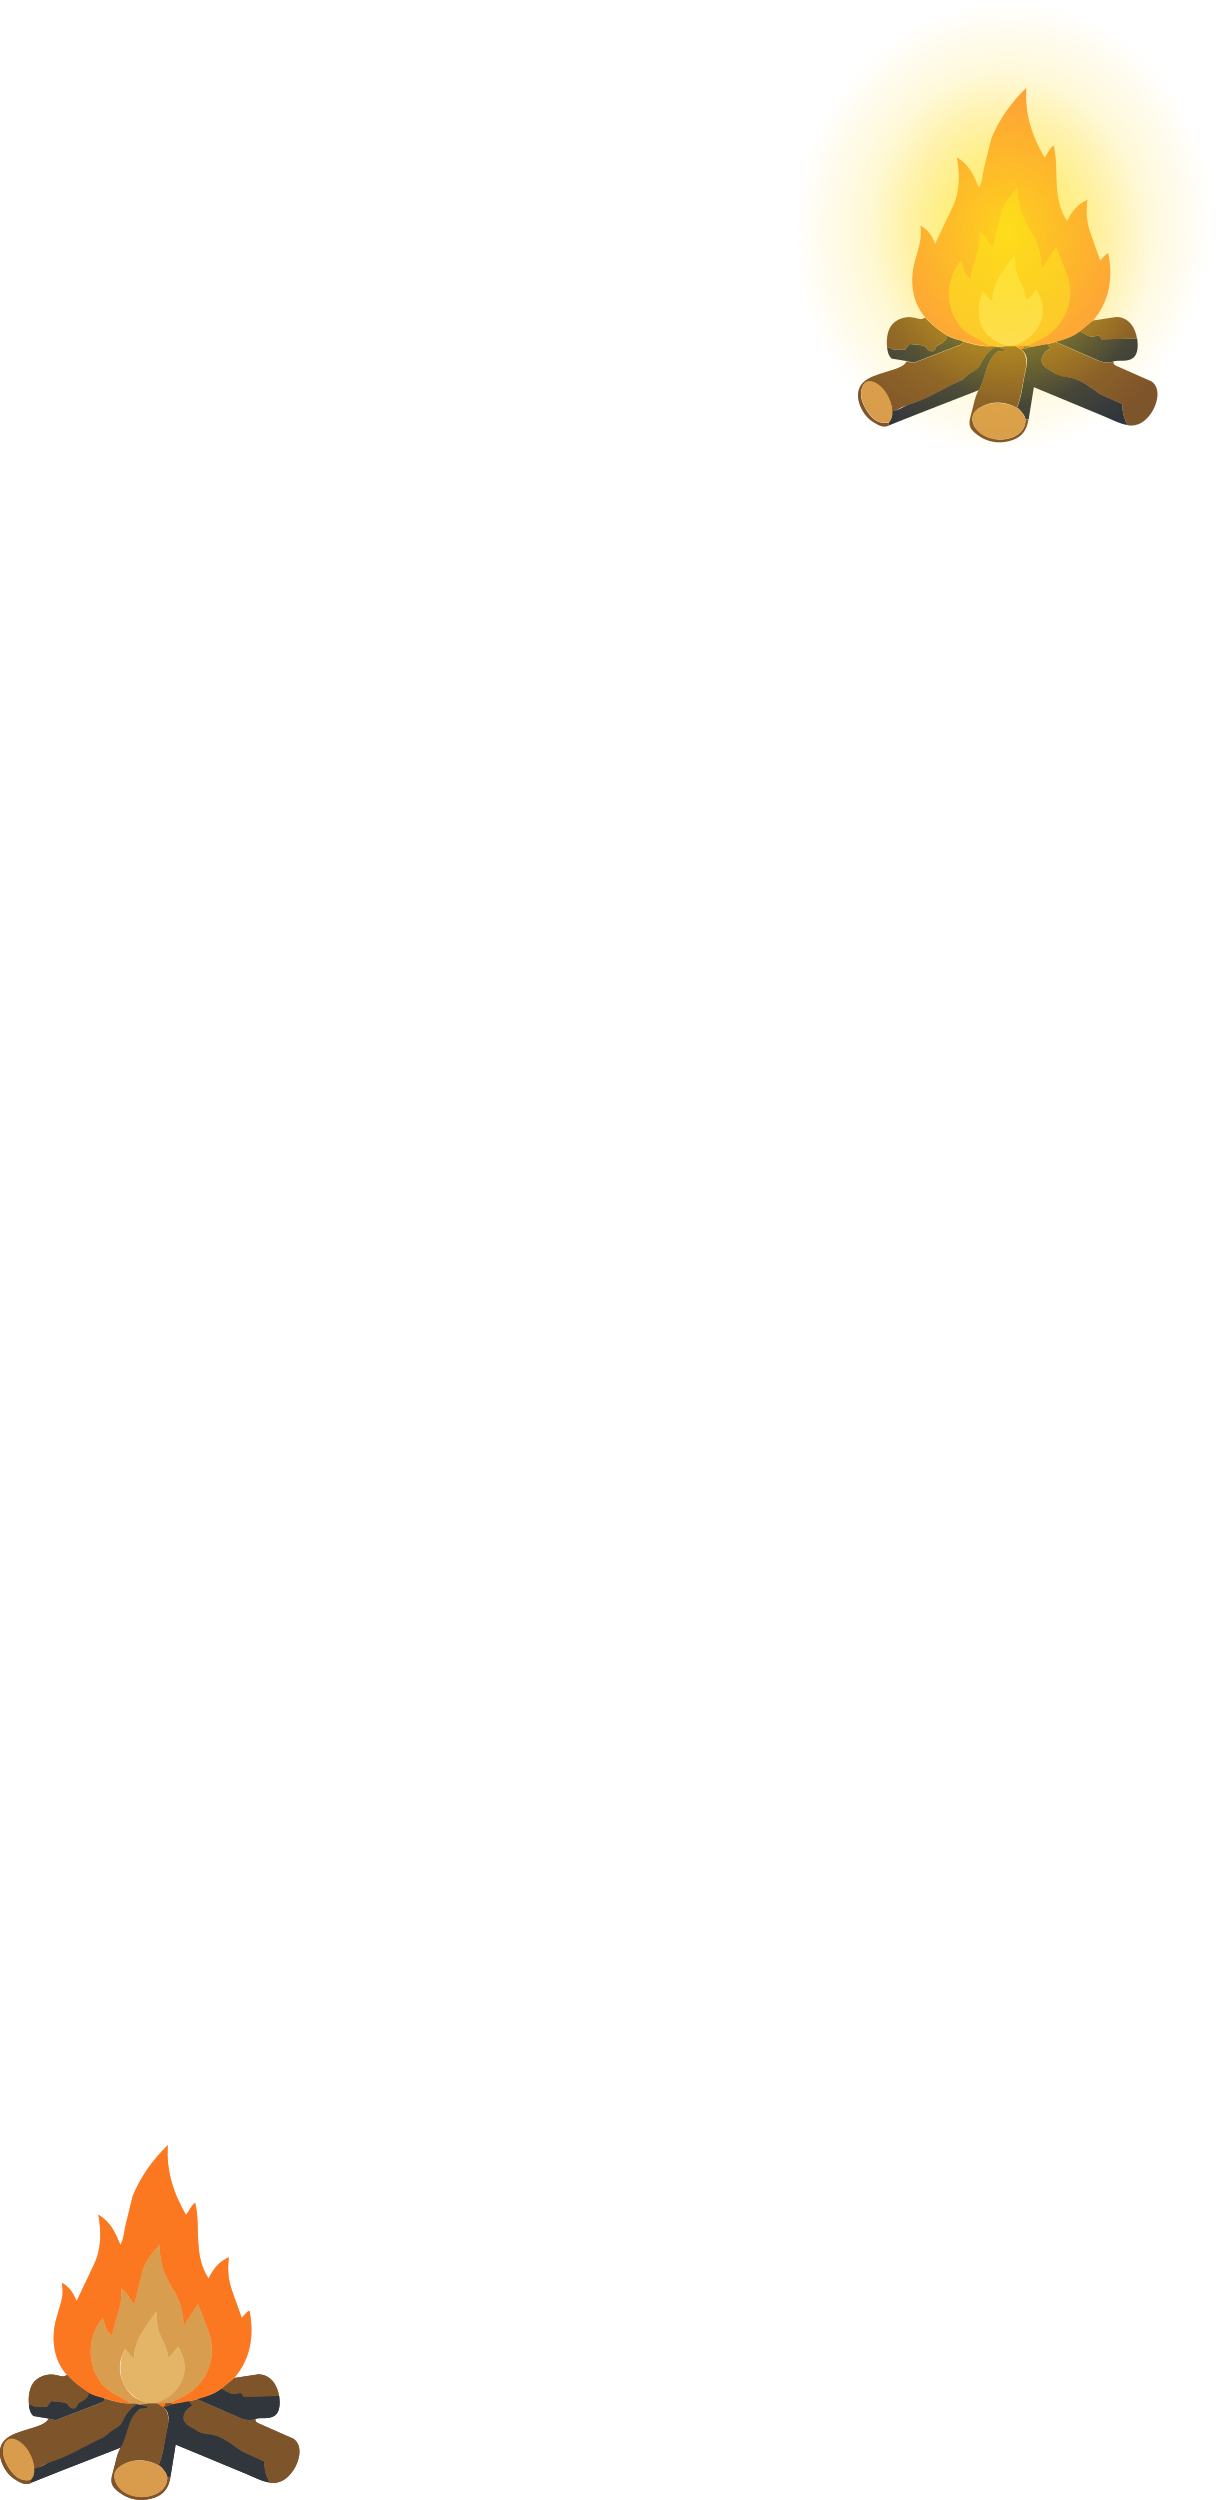
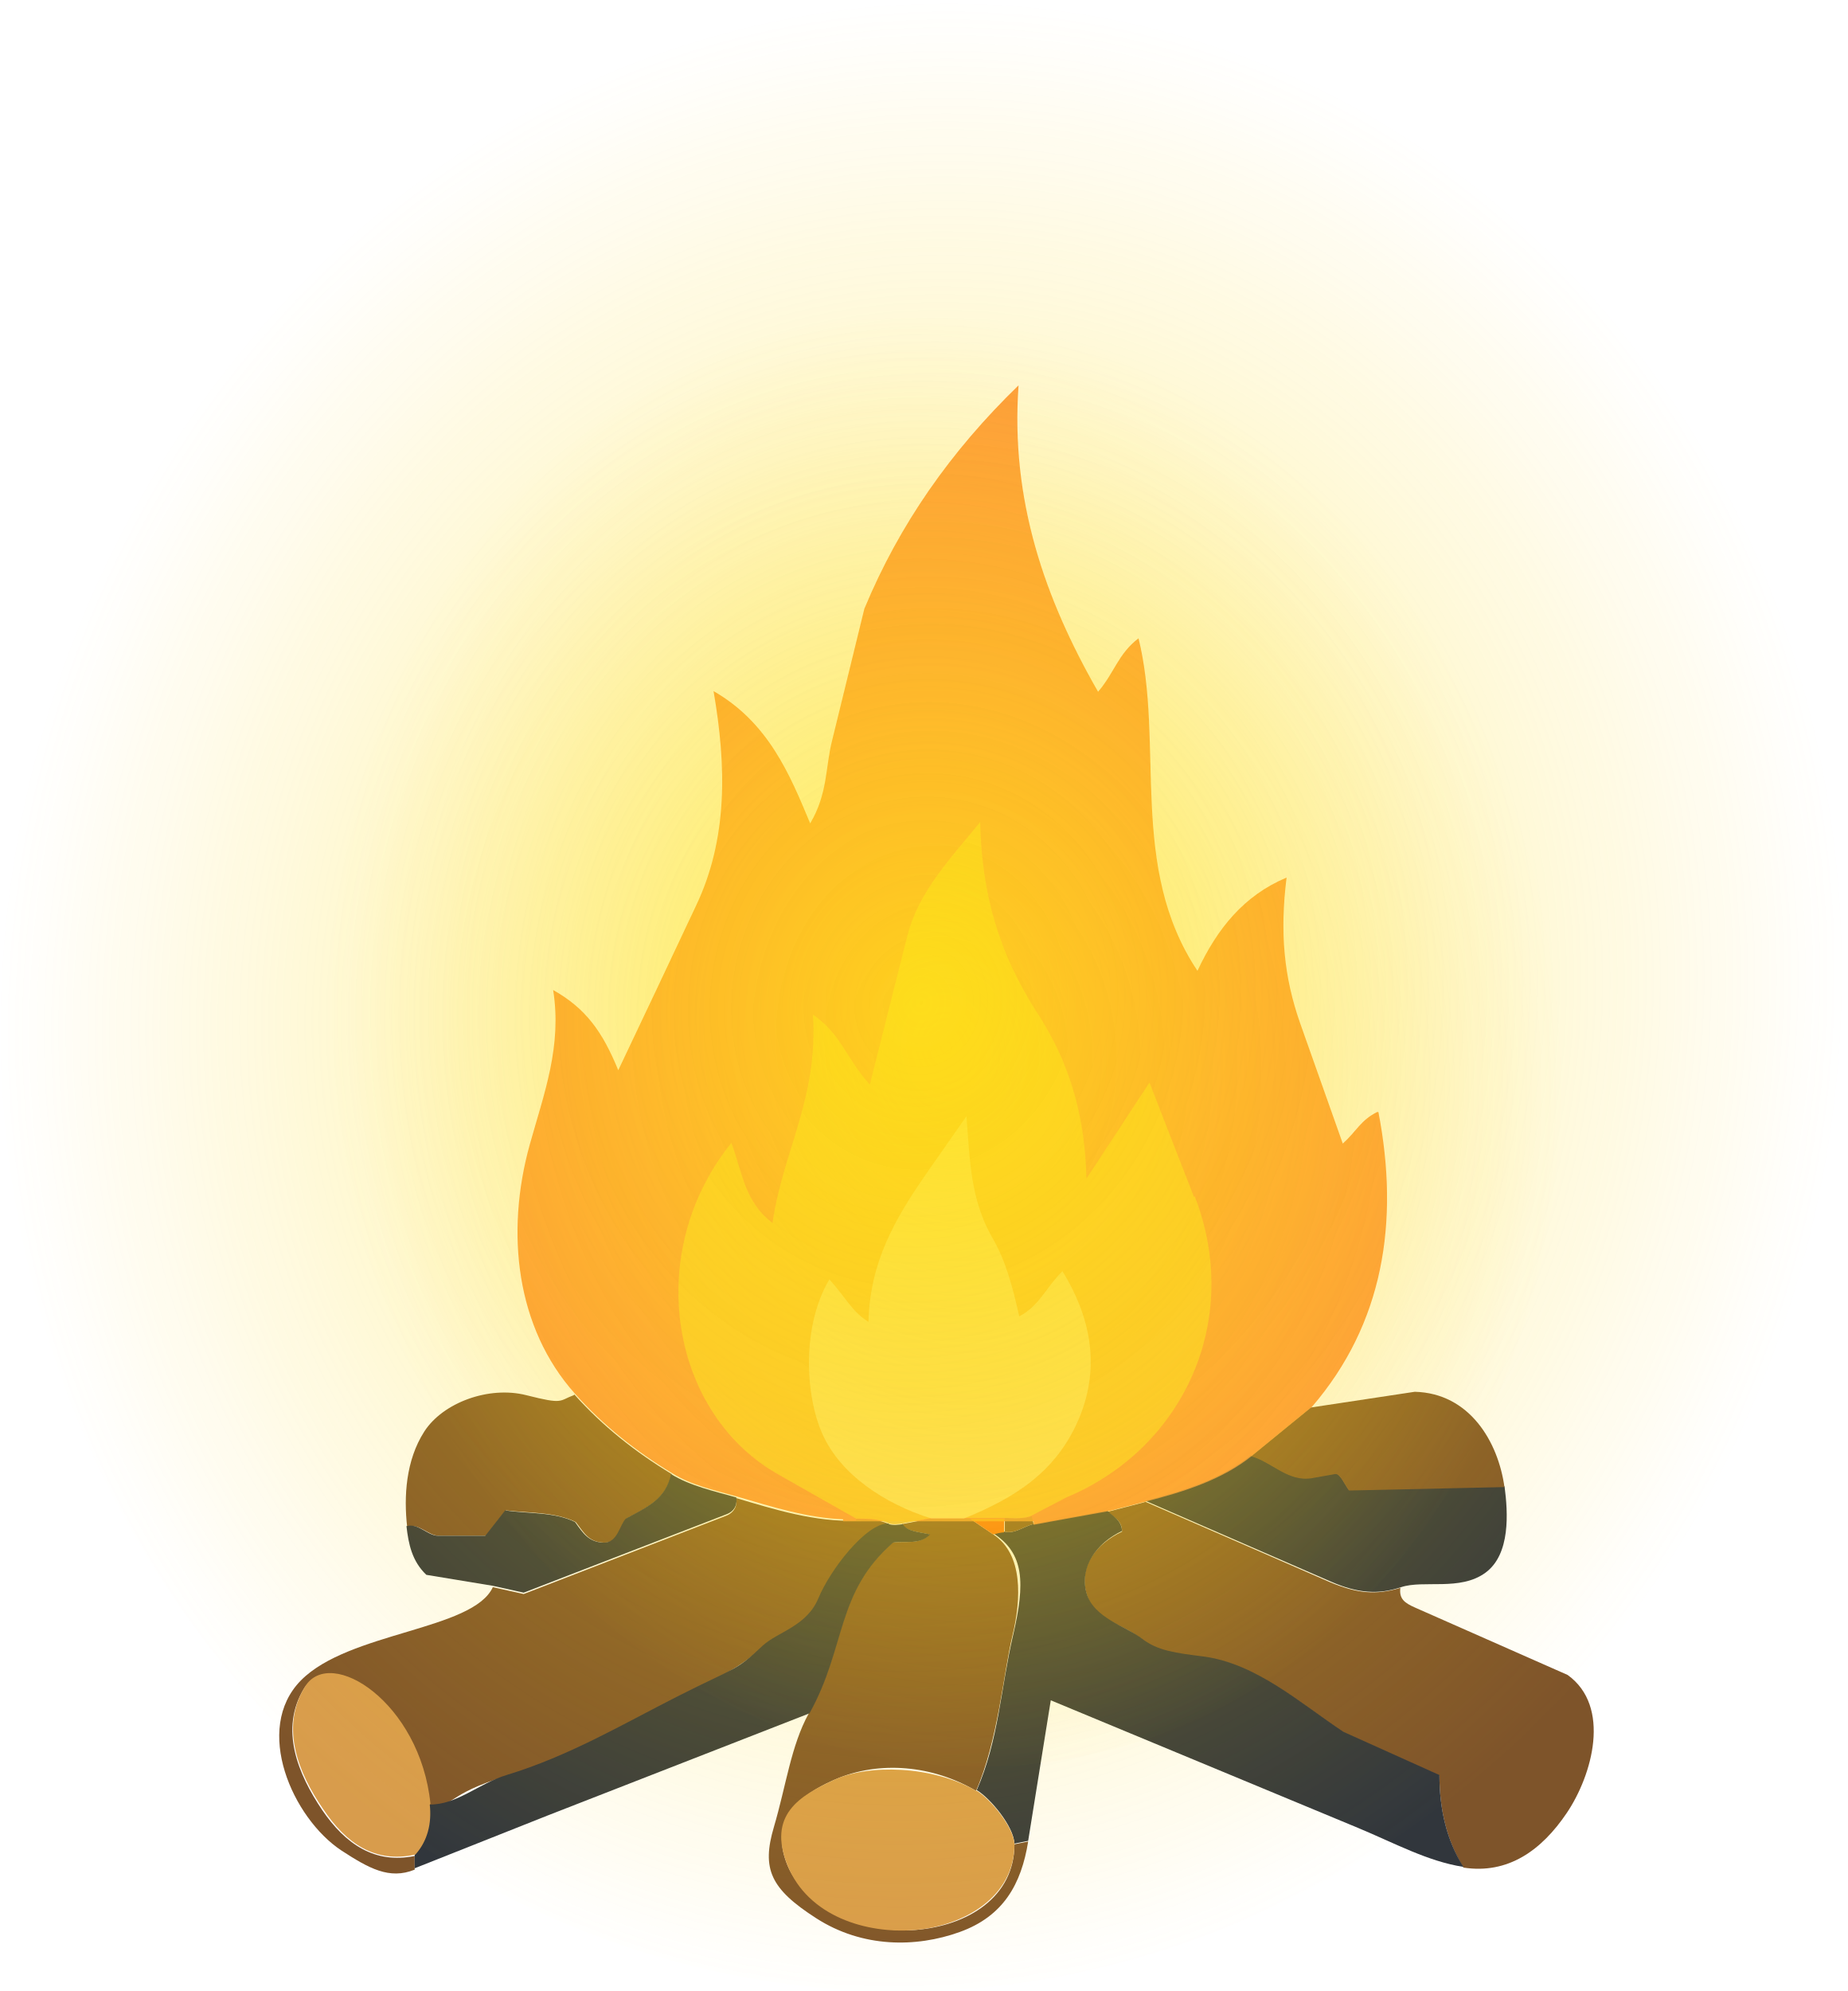
- <svg xmlns="http://www.w3.org/2000/svg" version="1.1" viewBox="0 0 778.5 1601.3">
+ <svg xmlns="http://www.w3.org/2000/svg" version="1.1" viewBox="0 0 269.6 290.4">
  <defs>
    <style>
      .st0 {
        fill: #efb163;
      }

-       .st0, .st1, .st2, .st3 {
+       .st0, .st1, .st2 {
+         mix-blend-mode: screen;
        opacity: .8;
      }

-       .st0, .st1, .st3 {
-         mix-blend-mode: screen;
+       .st3, .st1 {
+         fill: #fc7316;
      }

      .st4 {
-         opacity: .9;
+         fill: #7e542a;
      }

-       .st4, .st5 {
+       .st5 {
        fill: #d89c4c;
      }

-       .st6, .st1, .st2 {
-         fill: #fc7316;
+       .st6 {
+         isolation: isolate;
      }

      .st7 {
-         fill: #7e542a;
+         fill: #31363c;
      }

      .st8 {
-         isolation: isolate;
+         fill: url(#_名称未設定グラデーション_82);
+       }
+ 
+       .st8, .st9 {
+         opacity: .5;
      }

      .st9 {
-         fill: #31363c;
-       }
- 
-       .st10 {
-         fill: url(#_名称未設定グラデーション_82);
-       }
- 
-       .st10, .st11 {
-         opacity: .5;
-       }
- 
-       .st11 {
        fill: url(#_名称未設定グラデーション_37);
      }

-       .st3 {
+       .st2 {
        fill: #ecb026;
      }
- 
-       .st12 {
-         fill: #e5b567;
-       }
    </style>
-     <radialGradient id="_名称未設定グラデーション_37" data-name="名称未設定グラデーション 37" cx="646.7" cy="149.8" fx="646.7" fy="149.8" r="89.3" gradientTransform="translate(0 -26.8) scale(1 1.2)" gradientUnits="userSpaceOnUse">
+     <radialGradient id="_名称未設定グラデーション_37" data-name="名称未設定グラデーション 37" cx="137.8" cy="149.8" fx="137.8" fy="149.8" r="89.3" gradientTransform="translate(0 -26.8) scale(1 1.2)" gradientUnits="userSpaceOnUse">
      <stop offset="0" stop-color="#fdce13" />
      <stop offset="1" stop-color="#fdce13" stop-opacity="0" />
    </radialGradient>
-     <radialGradient id="_名称未設定グラデーション_82" data-name="名称未設定グラデーション 82" cx="646.6" cy="144.8" fx="646.6" fy="144.8" r="122" gradientTransform="translate(816.3 -567.1) rotate(90) scale(1.1 1.2)" gradientUnits="userSpaceOnUse">
+     <radialGradient id="_名称未設定グラデーション_82" data-name="名称未設定グラデーション 82" cx="137.7" cy="144.8" fx="137.7" fy="144.8" r="122" gradientTransform="translate(307.5 -6.5) rotate(90) scale(1.1 1.2)" gradientUnits="userSpaceOnUse">
      <stop offset="0" stop-color="#fff20f" />
      <stop offset="1" stop-color="#fdce13" stop-opacity="0" />
    </radialGradient>
  </defs>
-   <g class="st8">
+   <g class="st6">
    <g id="wood">
      <g>
-         <path class="st7" d="M633.7,221.6c1.7,0,3.3,0,4.8.7-3.2,0-8.2,6.3-10.2,10.9s-6,4.8-8.1,6.9c-4,3.7-7.7,5-12.2,7.3-8.3,4.2-16,8.8-25.2,11.6s-7.2,4.4-11.3,4.3c-1.5-14.8-15.9-21-18.3-17.1-3.7,6-.9,12.6,2.6,17.8,3.4,5,7.7,7.9,13.5,6.7v2c-3.7,1.5-6.7-.2-10.7-2.8-7.1-4.7-12.9-17.7-5.9-24.8s25.1-7.3,28-13.6l4.5,1,29.5-11.4c1.3-.5,1.7-1.6,1.5-2.6,5.7,1.7,11.5,3.5,17.5,3.3Z" />
-         <path class="st7" d="M675.9,219l27.1,11.8c3.9,1.6,6.6,1.9,10.2.8-.2,1.6.6,2.2,2.2,2.9l22.2,9.8c6.4,4.6,3.6,14.6-.1,20.1s-8.6,9-15.1,8c-2.4-3.9-3.5-8.4-3.5-13.4l-14-6.3c-6.2-4.1-12.7-10-20.5-11s-5.6,0-8.9-2.6-7-2.7-8.1-6.7,1.4-7.2,5.2-9c0-1.7-1.3-2.1-2.1-2.9l5.4-1.4Z" />
-         <path class="st9" d="M670.5,220.4c.8.8,2,1.3,2.1,2.9-3.8,1.8-6.2,5.3-5.2,9s5.8,4.9,8.1,6.7,5,2.1,8.9,2.6c7.8,1,14.3,6.9,20.5,11l14,6.3c0,5.1,1.1,9.6,3.5,13.4-5.2-.8-10.1-3.5-15.4-5.7l-44.8-18.6-3.3,20.5-2,.4c-.1-2.5-3.5-6.6-5.5-7.8,3.2-7.3,3.5-14.9,5.3-22.6s1.6-11.9-2.8-14.8c.3-.1,1.2-.4,1.6-.3,1.4.4,3-.9,4.2-1.1l10.9-2Z" />
-         <path class="st7" d="M644.7,221.5h4.6s1,0,1,0l3.4,2.3c4.4,2.9,4.1,9.4,2.8,14.8s-2.1,15.3-5.3,22.6c-6.3-3.7-14.1-4.5-20.7-1.6s-9.1,6.9-6.8,12.5,10.9,10,18.6,9.4,14.5-4.8,14.5-12.5l2-.4c-1,6.2-3.6,10.9-10,13.2s-14.2,2.3-20.9-2-8-7.2-6.2-13.3,2.5-11.9,5.1-16.6c5.4-9.6,3.8-17.6,12.2-24.9,1.8-.3,3.9.4,5.4-1.2-1.7-.4-3.3-.4-4-1.5l4.2-.8Z" />
-         <path class="st9" d="M638.5,222.3c.5.2,1.5.1,2,0,.7,1.1,2.2,1.1,4,1.5-1.5,1.6-3.6.9-5.4,1.2-8.4,7.3-6.8,15.2-12.2,24.9l-38.2,14.9-19.4,7.7v-2c1.8-2,2.4-4.6,2.1-7.3,4,.1,7.3-3.1,11.3-4.3,9.2-2.8,16.9-7.4,25.2-11.6s8.2-3.5,12.2-7.3c2.2-2,6.4-2.8,8.1-6.9s6.9-10.9,10.2-10.9Z" />
-         <path class="st9" d="M691.4,212.3c3,.8,5.4,3.8,8.9,3.2l3.4-.6c.7-.1,1.4,1.6,2,2.4l22.7-.5c.5,3.8.9,9.9-2.8,12.6s-9,1-12.3,2.1-6.3.9-10.2-.8l-27.1-11.8c5.5-1.4,11.2-3.2,15.5-6.7Z" />
-         <path class="st7" d="M592.6,203.4c4.1,4.6,8.9,8.4,14.2,11.6-.9,3.7-3.5,4.8-6.6,6.5-.9,1-1.1,3.6-3.3,3.5s-2.8-1.3-4.1-3c-3-1.5-6.9-1.3-10.2-1.7l-2.9,3.7h-6.9c-1.5,0-2.9-1.9-4.6-1.3-.5-4.4-.2-9.7,2.5-13.9s9.4-6.7,14.9-5.3,4.7.8,6.9,0Z" />
-         <path class="st7" d="M728.3,216.9l-22.7.5c-.6-.8-1.3-2.5-2-2.4l-3.4.6c-3.5.6-5.9-2.4-8.9-3.2l8.7-7.1,15.2-2.3c8,.2,12.2,7.3,13.1,14Z" />
-         <path class="st9" d="M616.3,218.3c.2,1-.1,2.1-1.5,2.6l-29.5,11.4-4.5-1-9.7-1.6c-2.1-2-2.6-4.5-2.9-7.1,1.7-.5,3.1,1.4,4.6,1.4h6.9s2.9-3.7,2.9-3.7c3.3.5,7.2.2,10.2,1.7,1.2,1.7,2,2.9,4.1,3s2.4-2.6,3.3-3.5c3.1-1.7,5.8-2.8,6.6-6.5,2.7,1.7,6.3,2.5,9.5,3.4Z" />
-         <path class="st7" d="M659.3,221.1l.3,1.2c-1.2.2-2.8,1.5-4.2,1.1v-2c1.1,0,2.9.2,4-.3Z" />
-         <path class="st5" d="M571.5,263.2c.3,2.7-.3,5.3-2.1,7.3-5.9,1.3-10.1-1.6-13.5-6.7-3.5-5.1-6.3-11.8-2.6-17.8s16.8,2.3,18.3,17.1Z" />
-         <path class="st5" d="M651.4,261.2c2,1.2,5.4,5.3,5.5,7.8,0,7.7-7.4,11.9-14.5,12.5s-15.6-2-18.6-9.4,1.8-10.2,6.8-12.5,14.3-2.1,20.7,1.6Z" />
-         <path class="st6" d="M655.4,221.5v2c-.4,0-1.2.2-1.6.3l-3.4-2.3h5Z" />
+         <path class="st4" d="M124.9,221.6c1.7,0,3.3,0,4.8.7-3.2,0-8.2,6.3-10.2,10.9s-6,4.8-8.1,6.9c-4,3.7-7.7,5-12.2,7.3-8.3,4.2-16,8.8-25.2,11.6s-7.2,4.4-11.3,4.3c-1.5-14.8-15.9-21-18.3-17.1-3.7,6-.9,12.6,2.6,17.8,3.4,5,7.7,7.9,13.5,6.7v2c-3.7,1.5-6.7-.2-10.7-2.8-7.1-4.7-12.9-17.7-5.9-24.8s25.1-7.3,28-13.6l4.5,1,29.5-11.4c1.3-.5,1.7-1.6,1.5-2.6,5.7,1.7,11.5,3.5,17.5,3.3Z" />
+         <path class="st4" d="M167,219l27.1,11.8c3.9,1.6,6.6,1.9,10.2.8-.2,1.6.6,2.2,2.2,2.9l22.2,9.8c6.4,4.6,3.6,14.6-.1,20.1s-8.6,9-15.1,8c-2.4-3.9-3.5-8.4-3.5-13.4l-14-6.3c-6.2-4.1-12.7-10-20.5-11s-5.6,0-8.9-2.6-7-2.7-8.1-6.7,1.4-7.2,5.2-9c0-1.7-1.3-2.1-2.1-2.9l5.4-1.4Z" />
+         <path class="st7" d="M161.6,220.4c.8.8,2,1.3,2.1,2.9-3.8,1.8-6.2,5.3-5.2,9s5.8,4.9,8.1,6.7,5,2.1,8.9,2.6c7.8,1,14.3,6.9,20.5,11l14,6.3c0,5.1,1.1,9.6,3.5,13.4-5.2-.8-10.1-3.5-15.4-5.7l-44.8-18.6-3.3,20.5-2,.4c-.1-2.5-3.5-6.6-5.5-7.8,3.2-7.3,3.5-14.9,5.3-22.6s1.6-11.9-2.8-14.8c.3-.1,1.2-.4,1.6-.3,1.4.4,3-.9,4.2-1.1l10.9-2Z" />
+         <path class="st4" d="M135.9,221.5h4.6s1,0,1,0l3.4,2.3c4.4,2.9,4.1,9.4,2.8,14.8s-2.1,15.3-5.3,22.6c-6.3-3.7-14.1-4.5-20.7-1.6s-9.1,6.9-6.8,12.5,10.9,10,18.6,9.4,14.5-4.8,14.5-12.5l2-.4c-1,6.2-3.6,10.9-10,13.2s-14.2,2.3-20.9-2-8-7.2-6.2-13.3,2.5-11.9,5.1-16.6c5.4-9.6,3.8-17.6,12.2-24.9,1.8-.3,3.9.4,5.4-1.2-1.7-.4-3.3-.4-4-1.5l4.2-.8Z" />
+         <path class="st7" d="M129.7,222.3c.5.2,1.5.1,2,0,.7,1.1,2.2,1.1,4,1.5-1.5,1.6-3.6.9-5.4,1.2-8.4,7.3-6.8,15.2-12.2,24.9l-38.2,14.9-19.4,7.7v-2c1.8-2,2.4-4.6,2.1-7.3,4,.1,7.3-3.1,11.3-4.3,9.2-2.8,16.9-7.4,25.2-11.6s8.2-3.5,12.2-7.3c2.2-2,6.4-2.8,8.1-6.9s6.9-10.9,10.2-10.9Z" />
+         <path class="st7" d="M182.5,212.3c3,.8,5.4,3.8,8.9,3.2l3.4-.6c.7-.1,1.4,1.6,2,2.4l22.7-.5c.5,3.8.9,9.9-2.8,12.6s-9,1-12.3,2.1-6.3.9-10.2-.8l-27.1-11.8c5.5-1.4,11.2-3.2,15.5-6.7Z" />
+         <path class="st4" d="M83.8,203.4c4.1,4.6,8.9,8.4,14.2,11.6-.9,3.7-3.5,4.8-6.6,6.5-.9,1-1.1,3.6-3.3,3.5s-2.8-1.3-4.1-3c-3-1.5-6.9-1.3-10.2-1.7l-2.9,3.7h-6.9c-1.5,0-2.9-1.9-4.6-1.3-.5-4.4-.2-9.7,2.5-13.9s9.4-6.7,14.9-5.3,4.7.8,6.9,0Z" />
+         <path class="st4" d="M219.5,216.9l-22.7.5c-.6-.8-1.3-2.5-2-2.4l-3.4.6c-3.5.6-5.9-2.4-8.9-3.2l8.7-7.1,15.2-2.3c8,.2,12.2,7.3,13.1,14Z" />
+         <path class="st7" d="M107.4,218.3c.2,1-.1,2.1-1.5,2.6l-29.5,11.4-4.5-1-9.7-1.6c-2.1-2-2.6-4.5-2.9-7.1,1.7-.5,3.1,1.4,4.6,1.4h6.9s2.9-3.7,2.9-3.7c3.3.5,7.2.2,10.2,1.7,1.2,1.7,2,2.9,4.1,3s2.4-2.6,3.3-3.5c3.1-1.7,5.8-2.8,6.6-6.5,2.7,1.7,6.3,2.5,9.5,3.4Z" />
+         <path class="st4" d="M150.5,221.1l.3,1.2c-1.2.2-2.8,1.5-4.2,1.1v-2c1.1,0,2.9.2,4-.3Z" />
+         <path class="st5" d="M62.7,263.2c.3,2.7-.3,5.3-2.1,7.3-5.9,1.3-10.1-1.6-13.5-6.7-3.5-5.1-6.3-11.8-2.6-17.8s16.8,2.3,18.3,17.1Z" />
+         <path class="st5" d="M142.5,261.2c2,1.2,5.4,5.3,5.5,7.8,0,7.7-7.4,11.9-14.5,12.5s-15.6-2-18.6-9.4,1.8-10.2,6.8-12.5,14.3-2.1,20.7,1.6Z" />
+         <path class="st3" d="M146.5,221.5v2c-.4,0-1.2.2-1.6.3l-3.4-2.3h5Z" />
      </g>
    </g>
    <g id="fire1">
-       <path class="st1" d="M709.7,162.2c-2.4,1.2-3,2.8-5,4.6l-6.2-17.5c-2.4-6.8-3-13.3-2-21.3-6.2,2.6-10.1,7.4-13,13.6-10.1-15.1-4.8-33.1-8.6-48.5-3,2.3-3.5,5-5.9,7.8-7.8-13.6-12.8-28-11.6-44.7-9.9,9.6-17.4,20.3-22.5,32.6l-4.7,19.2c-1,3.9-.6,7.7-3.2,12.1-3-7.2-6.1-14.7-14.1-19.3,1.9,11,2.1,21.6-2.6,31.4l-5.8,12.3-5.5,11.6c-2.3-5.6-4.7-9-9.5-11.7,1.3,8.2-1.3,15-3.4,22.5-3.6,12.9-2,26.8,6.6,36.4,4.1,4.6,8.9,8.4,14.2,11.6,2.7,1.7,6.3,2.5,9.5,3.4,5.1,1.5,10.2,3.1,15.4,3.3v.3h27.8v.5c0,0,2.7-.5,2.7-.5h0l8.3-1.5,5.4-1.4c5.5-1.4,11.2-3.2,15.5-6.7l8.7-7.1c10.4-12.1,12.8-26.9,9.7-43Z" />
-       <g>
-         <path class="st2" d="M150.4,1523l-8.7,7.1c-4.3,3.5-10,5.3-15.5,6.7l-5.4,1.4-10.9,2-.3-1.2,5-2.6c17.4-7.3,25.6-26.2,18.7-43.9l-6.5-16.7-9.2,14c-.2-9.3-2.5-17-7.2-24.2-5.5-8.5-8.1-17.3-8.3-27.8-4.6,5.6-9,10.3-10.6,16.5l-5.5,21.8c-3.4-3.8-4.3-7.5-8.3-10.2.8,12.2-4.4,19.9-5.9,30.4-4.1-3.2-4.3-7.1-6-11.7-13,16.1-8.9,39.7,7.1,48.5l11.1,6.3c-6,.2-11.7-1.6-17.5-3.3-3.1-.9-6.8-1.7-9.5-3.4-5.2-3.2-10-7-14.2-11.6-8.6-9.6-10.3-23.5-6.6-36.4s4.7-14.3,3.4-22.5c4.8,2.6,7.1,6.1,9.5,11.7l5.5-11.6,5.8-12.3c4.6-9.8,4.5-20.4,2.6-31.4,8,4.6,11.1,12,14.1,19.3,2.5-4.4,2.2-8.2,3.2-12.1l4.7-19.2c5.1-12.3,12.6-23,22.5-32.6-1.2,16.6,3.8,31.1,11.6,44.7,2.4-2.9,2.9-5.5,5.9-7.8,3.8,15.4-1.5,33.4,8.6,48.5,3-6.2,6.9-10.9,13-13.6-1,7.9-.4,14.5,2,21.3l6.2,17.5c2-1.8,2.6-3.4,5-4.6,3.1,16.1.7,30.9-9.7,43Z" />
-         <path class="st7" d="M84.1,1539.4c1.7,0,3.3,0,4.8.7-3.2,0-8.2,6.3-10.2,10.9s-6,4.8-8.1,6.9c-4,3.7-7.7,5-12.2,7.3-8.3,4.2-16,8.8-25.2,11.6s-7.2,4.4-11.3,4.3c-1.5-14.8-15.9-21-18.3-17.1-3.7,6-.9,12.6,2.6,17.8,3.4,5,7.7,7.9,13.5,6.7v2c-3.7,1.5-6.7-.2-10.7-2.8-7.1-4.7-12.9-17.7-5.9-24.8s25.1-7.3,28-13.6l4.5,1,29.5-11.4c1.3-.5,1.7-1.6,1.5-2.6,5.7,1.7,11.5,3.5,17.5,3.3Z" />
-         <path class="st7" d="M126.3,1536.8l27.1,11.8c3.9,1.6,6.6,1.9,10.2.8-.2,1.6.6,2.2,2.2,2.9l22.2,9.8c6.4,4.6,3.6,14.6-.1,20.1s-8.6,9-15.1,8c-2.4-3.9-3.5-8.4-3.5-13.4l-14-6.3c-6.2-4.1-12.7-10-20.5-11s-5.6,0-8.9-2.6-7-2.7-8.1-6.7,1.4-7.2,5.2-9c0-1.7-1.3-2.1-2.1-2.9l5.4-1.4Z" />
-         <path class="st9" d="M120.8,1538.2c.8.8,2,1.3,2.1,2.9-3.8,1.8-6.2,5.3-5.2,9s5.8,4.9,8.1,6.7,5,2.1,8.9,2.6c7.8,1,14.3,6.9,20.5,11l14,6.3c0,5.1,1.1,9.6,3.5,13.4-5.2-.8-10.1-3.5-15.4-5.7l-44.8-18.6-3.3,20.5-2,.4c-.1-2.5-3.5-6.6-5.5-7.8,3.2-7.3,3.5-14.9,5.3-22.6s1.6-11.9-2.8-14.8c.3-.1,1.2-.4,1.6-.3,1.4.4,3-.9,4.2-1.1l10.9-2Z" />
-         <path class="st7" d="M95.1,1539.4h4.6s1,0,1,0l3.4,2.3c4.4,2.9,4.1,9.4,2.8,14.8s-2.1,15.3-5.3,22.6c-6.3-3.7-14.1-4.5-20.7-1.6s-9.1,6.9-6.8,12.5,10.9,10,18.6,9.4,14.5-4.8,14.5-12.5l2-.4c-1,6.2-3.6,10.9-10,13.2s-14.2,2.3-20.9-2-8-7.2-6.2-13.3,2.5-11.9,5.1-16.6c5.4-9.6,3.8-17.6,12.2-24.9,1.8-.3,3.9.4,5.4-1.2-1.7-.4-3.3-.4-4-1.5l4.2-.8Z" />
-         <path class="st9" d="M88.9,1540.1c.5.2,1.5.1,2,0,.7,1.1,2.2,1.1,4,1.5-1.5,1.6-3.6.9-5.4,1.2-8.4,7.3-6.8,15.2-12.2,24.9l-38.2,14.9-19.4,7.7v-2c1.8-2,2.4-4.6,2.1-7.3,4,.1,7.3-3.1,11.3-4.3,9.2-2.8,16.9-7.4,25.2-11.6s8.2-3.5,12.2-7.3c2.2-2,6.4-2.8,8.1-6.9s6.9-10.9,10.2-10.9Z" />
-         <path class="st9" d="M141.8,1530.1c3,.8,5.4,3.8,8.9,3.2l3.4-.6c.7-.1,1.4,1.6,2,2.4l22.7-.5c.5,3.8.9,9.9-2.8,12.6s-9,1-12.3,2.1-6.3.9-10.2-.8l-27.1-11.8c5.5-1.4,11.2-3.2,15.5-6.7Z" />
-         <path class="st7" d="M43,1521.2c4.1,4.6,8.9,8.4,14.2,11.6-.9,3.7-3.5,4.8-6.6,6.5-.9,1-1.1,3.6-3.3,3.5s-2.8-1.3-4.1-3c-3-1.5-6.9-1.3-10.2-1.7l-2.9,3.7h-6.9c-1.5,0-2.9-1.9-4.6-1.3-.5-4.4-.2-9.7,2.5-13.9s9.4-6.7,14.9-5.3,4.7.8,6.9,0Z" />
-         <path class="st7" d="M178.7,1534.7l-22.7.5c-.6-.8-1.3-2.5-2-2.4l-3.4.6c-3.5.6-5.9-2.4-8.9-3.2l8.7-7.1,15.2-2.3c8,.2,12.2,7.3,13.1,14Z" />
-         <path class="st9" d="M66.6,1536.1c.2,1-.1,2.1-1.5,2.6l-29.5,11.4-4.5-1-9.7-1.6c-2.1-2-2.6-4.5-2.9-7.1,1.7-.5,3.1,1.4,4.6,1.4h6.9s2.9-3.7,2.9-3.7c3.3.5,7.2.2,10.2,1.7,1.2,1.7,2,2.9,4.1,3s2.4-2.6,3.3-3.5c3.1-1.7,5.8-2.8,6.6-6.5,2.7,1.7,6.3,2.5,9.5,3.4Z" />
-         <path class="st4" d="M109.7,1539c-1,.5-2.9.3-4,.3h-5s-1,0-1,0c7.5-3,13.6-6.7,16.9-14.8,3.2-7.6,1.5-14.9-2.5-21.3-2.5,2.5-3.3,5-6.3,6.6-1-4.5-2.1-8.1-4-11.6-3.1-5.5-3.3-11-3.7-17.6l-5.8,8.3c-4.6,6.6-8.4,13-8.5,21.7-2.5-1.6-3.1-3.3-5.7-6.2-4,6.7-4.7,14.7-1,22.6s8.9,10.1,15.9,12.3l-4.2.8c-.5,0-1.5.2-2,0-1.5-.7-3.1-.8-4.8-.7l-11.1-6.3c-15.9-8.8-20.1-32.4-7.1-48.5,1.7,4.6,1.9,8.5,6,11.7,1.5-10.6,6.7-18.3,5.9-30.4,4,2.7,4.9,6.4,8.3,10.2l5.5-21.8c1.6-6.2,6-10.9,10.6-16.5.2,10.5,2.8,19.3,8.3,27.8,4.7,7.2,7,14.9,7.2,24.2l9.2-14,6.5,16.7c6.9,17.7-1.3,36.6-18.7,43.9l-5,2.6Z" />
-         <path class="st7" d="M109.7,1539l.3,1.2c-1.2.2-2.8,1.5-4.2,1.1v-2c1.1,0,2.9.2,4-.3Z" />
-         <path class="st5" d="M21.9,1581.1c.3,2.7-.3,5.3-2.1,7.3-5.9,1.3-10.1-1.6-13.5-6.7-3.5-5.1-6.3-11.8-2.6-17.8s16.8,2.3,18.3,17.1Z" />
-         <path class="st5" d="M101.7,1579.1c2,1.2,5.4,5.3,5.5,7.8,0,7.7-7.4,11.9-14.5,12.5s-15.6-2-18.6-9.4,1.8-10.2,6.8-12.5,14.3-2.1,20.7,1.6Z" />
-         <path class="st6" d="M105.8,1539.3v2c-.4,0-1.2.2-1.6.3l-3.4-2.3h5Z" />
-         <path class="st12" d="M99.7,1539.3h-4.6c-7-2.2-13.3-6.5-15.9-12.3s-3-15.9,1-22.6c2.6,2.9,3.2,4.6,5.7,6.2.2-8.7,3.9-15.1,8.5-21.7l5.8-8.3c.5,6.5.6,12.1,3.7,17.6,2,3.4,3,7.1,4,11.6,3-1.6,3.8-4.1,6.3-6.6,4,6.5,5.6,13.7,2.5,21.3-3.3,8-9.5,11.8-16.9,14.8Z" />
-       </g>
-       <g>
-         <path class="st2" d="M150.4,1523l-8.7,7.1c-4.3,3.5-10,5.3-15.5,6.7l-5.4,1.4-10.9,2-.3-1.2,5-2.6c17.4-7.3,25.6-26.2,18.7-43.9l-6.5-16.7-9.2,14c-.2-9.3-2.5-17-7.2-24.2-5.5-8.5-8.1-17.3-8.3-27.8-4.6,5.6-9,10.3-10.6,16.5l-5.5,21.8c-3.4-3.8-4.3-7.5-8.3-10.2.8,12.2-4.4,19.9-5.9,30.4-4.1-3.2-4.3-7.1-6-11.7-13,16.1-8.9,39.7,7.1,48.5l11.1,6.3c-6,.2-11.7-1.6-17.5-3.3-3.1-.9-6.8-1.7-9.5-3.4-5.2-3.2-10-7-14.2-11.6-8.6-9.6-10.3-23.5-6.6-36.4s4.7-14.3,3.4-22.5c4.8,2.6,7.1,6.1,9.5,11.7l5.5-11.6,5.8-12.3c4.6-9.8,4.5-20.4,2.6-31.4,8,4.6,11.1,12,14.1,19.3,2.5-4.4,2.2-8.2,3.2-12.1l4.7-19.2c5.1-12.3,12.6-23,22.5-32.6-1.2,16.6,3.8,31.1,11.6,44.7,2.4-2.9,2.9-5.5,5.9-7.8,3.8,15.4-1.5,33.4,8.6,48.5,3-6.2,6.9-10.9,13-13.6-1,7.9-.4,14.5,2,21.3l6.2,17.5c2-1.8,2.6-3.4,5-4.6,3.1,16.1.7,30.9-9.7,43Z" />
-         <path class="st7" d="M84.1,1539.4c1.7,0,3.3,0,4.8.7-3.2,0-8.2,6.3-10.2,10.9s-6,4.8-8.1,6.9c-4,3.7-7.7,5-12.2,7.3-8.3,4.2-16,8.8-25.2,11.6s-7.2,4.4-11.3,4.3c-1.5-14.8-15.9-21-18.3-17.1-3.7,6-.9,12.6,2.6,17.8,3.4,5,7.7,7.9,13.5,6.7v2c-3.7,1.5-6.7-.2-10.7-2.8-7.1-4.7-12.9-17.7-5.9-24.8s25.1-7.3,28-13.6l4.5,1,29.5-11.4c1.3-.5,1.7-1.6,1.5-2.6,5.7,1.7,11.5,3.5,17.5,3.3Z" />
-         <path class="st7" d="M126.3,1536.8l27.1,11.8c3.9,1.6,6.6,1.9,10.2.8-.2,1.6.6,2.2,2.2,2.9l22.2,9.8c6.4,4.6,3.6,14.6-.1,20.1s-8.6,9-15.1,8c-2.4-3.9-3.5-8.4-3.5-13.4l-14-6.3c-6.2-4.1-12.7-10-20.5-11s-5.6,0-8.9-2.6-7-2.7-8.1-6.7,1.4-7.2,5.2-9c0-1.7-1.3-2.1-2.1-2.9l5.4-1.4Z" />
-         <path class="st9" d="M120.8,1538.2c.8.8,2,1.3,2.1,2.9-3.8,1.8-6.2,5.3-5.2,9s5.8,4.9,8.1,6.7,5,2.1,8.9,2.6c7.8,1,14.3,6.9,20.5,11l14,6.3c0,5.1,1.1,9.6,3.5,13.4-5.2-.8-10.1-3.5-15.4-5.7l-44.8-18.6-3.3,20.5-2,.4c-.1-2.5-3.5-6.6-5.5-7.8,3.2-7.3,3.5-14.9,5.3-22.6s1.6-11.9-2.8-14.8c.3-.1,1.2-.4,1.6-.3,1.4.4,3-.9,4.2-1.1l10.9-2Z" />
-         <path class="st7" d="M95.1,1539.4h4.6s1,0,1,0l3.4,2.3c4.4,2.9,4.1,9.4,2.8,14.8s-2.1,15.3-5.3,22.6c-6.3-3.7-14.1-4.5-20.7-1.6s-9.1,6.9-6.8,12.5,10.9,10,18.6,9.4,14.5-4.8,14.5-12.5l2-.4c-1,6.2-3.6,10.9-10,13.2s-14.2,2.3-20.9-2-8-7.2-6.2-13.3,2.5-11.9,5.1-16.6c5.4-9.6,3.8-17.6,12.2-24.9,1.8-.3,3.9.4,5.4-1.2-1.7-.4-3.3-.4-4-1.5l4.2-.8Z" />
-         <path class="st9" d="M88.9,1540.1c.5.2,1.5.1,2,0,.7,1.1,2.2,1.1,4,1.5-1.5,1.6-3.6.9-5.4,1.2-8.4,7.3-6.8,15.2-12.2,24.9l-38.2,14.9-19.4,7.7v-2c1.8-2,2.4-4.6,2.1-7.3,4,.1,7.3-3.1,11.3-4.3,9.2-2.8,16.9-7.4,25.2-11.6s8.2-3.5,12.2-7.3c2.2-2,6.4-2.8,8.1-6.9s6.9-10.9,10.2-10.9Z" />
-         <path class="st9" d="M141.8,1530.1c3,.8,5.4,3.8,8.9,3.2l3.4-.6c.7-.1,1.4,1.6,2,2.4l22.7-.5c.5,3.8.9,9.9-2.8,12.6s-9,1-12.3,2.1-6.3.9-10.2-.8l-27.1-11.8c5.5-1.4,11.2-3.2,15.5-6.7Z" />
-         <path class="st7" d="M43,1521.2c4.1,4.6,8.9,8.4,14.2,11.6-.9,3.7-3.5,4.8-6.6,6.5-.9,1-1.1,3.6-3.3,3.5s-2.8-1.3-4.1-3c-3-1.5-6.9-1.3-10.2-1.7l-2.9,3.7h-6.9c-1.5,0-2.9-1.9-4.6-1.3-.5-4.4-.2-9.7,2.5-13.9s9.4-6.7,14.9-5.3,4.7.8,6.9,0Z" />
-         <path class="st7" d="M178.7,1534.7l-22.7.5c-.6-.8-1.3-2.5-2-2.4l-3.4.6c-3.5.6-5.9-2.4-8.9-3.2l8.7-7.1,15.2-2.3c8,.2,12.2,7.3,13.1,14Z" />
-         <path class="st9" d="M66.6,1536.1c.2,1-.1,2.1-1.5,2.6l-29.5,11.4-4.5-1-9.7-1.6c-2.1-2-2.6-4.5-2.9-7.1,1.7-.5,3.1,1.4,4.6,1.4h6.9s2.9-3.7,2.9-3.7c3.3.5,7.2.2,10.2,1.7,1.2,1.7,2,2.9,4.1,3s2.4-2.6,3.3-3.5c3.1-1.7,5.8-2.8,6.6-6.5,2.7,1.7,6.3,2.5,9.5,3.4Z" />
-         <path class="st4" d="M109.7,1539c-1,.5-2.9.3-4,.3h-5s-1,0-1,0c7.5-3,13.6-6.7,16.9-14.8,3.2-7.6,1.5-14.9-2.5-21.3-2.5,2.5-3.3,5-6.3,6.6-1-4.5-2.1-8.1-4-11.6-3.1-5.5-3.3-11-3.7-17.6l-5.8,8.3c-4.6,6.6-8.4,13-8.5,21.7-2.5-1.6-3.1-3.3-5.7-6.2-4,6.7-4.7,14.7-1,22.6s8.9,10.1,15.9,12.3l-4.2.8c-.5,0-1.5.2-2,0-1.5-.7-3.1-.8-4.8-.7l-11.1-6.3c-15.9-8.8-20.1-32.4-7.1-48.5,1.7,4.6,1.9,8.5,6,11.7,1.5-10.6,6.7-18.3,5.9-30.4,4,2.7,4.9,6.4,8.3,10.2l5.5-21.8c1.6-6.2,6-10.9,10.6-16.5.2,10.5,2.8,19.3,8.3,27.8,4.7,7.2,7,14.9,7.2,24.2l9.2-14,6.5,16.7c6.9,17.7-1.3,36.6-18.7,43.9l-5,2.6Z" />
-         <path class="st7" d="M109.7,1539l.3,1.2c-1.2.2-2.8,1.5-4.2,1.1v-2c1.1,0,2.9.2,4-.3Z" />
-         <path class="st5" d="M21.9,1581.1c.3,2.7-.3,5.3-2.1,7.3-5.9,1.3-10.1-1.6-13.5-6.7-3.5-5.1-6.3-11.8-2.6-17.8s16.8,2.3,18.3,17.1Z" />
-         <path class="st5" d="M101.7,1579.1c2,1.2,5.4,5.3,5.5,7.8,0,7.7-7.4,11.9-14.5,12.5s-15.6-2-18.6-9.4,1.8-10.2,6.8-12.5,14.3-2.1,20.7,1.6Z" />
-         <path class="st6" d="M105.8,1539.3v2c-.4,0-1.2.2-1.6.3l-3.4-2.3h5Z" />
-         <path class="st12" d="M99.7,1539.3h-4.6c-7-2.2-13.3-6.5-15.9-12.3s-3-15.9,1-22.6c2.6,2.9,3.2,4.6,5.7,6.2.2-8.7,3.9-15.1,8.5-21.7l5.8-8.3c.5,6.5.6,12.1,3.7,17.6,2,3.4,3,7.1,4,11.6,3-1.6,3.8-4.1,6.3-6.6,4,6.5,5.6,13.7,2.5,21.3-3.3,8-9.5,11.8-16.9,14.8Z" />
-       </g>
+       <path class="st1" d="M200.9,162.2c-2.4,1.2-3,2.8-5,4.6l-6.2-17.5c-2.4-6.8-3-13.3-2-21.3-6.2,2.6-10.1,7.4-13,13.6-10.1-15.1-4.8-33.1-8.6-48.5-3,2.3-3.5,5-5.9,7.8-7.8-13.6-12.8-28-11.6-44.7-9.9,9.6-17.4,20.3-22.5,32.6l-4.7,19.2c-1,3.9-.6,7.7-3.2,12.1-3-7.2-6.1-14.7-14.1-19.3,1.9,11,2.1,21.6-2.6,31.4l-5.8,12.3-5.5,11.6c-2.3-5.6-4.7-9-9.5-11.7,1.3,8.2-1.3,15-3.4,22.5-3.6,12.9-2,26.8,6.6,36.4,4.1,4.6,8.9,8.4,14.2,11.6,2.7,1.7,6.3,2.5,9.5,3.4,5.1,1.5,10.2,3.1,15.4,3.3v.3h27.8v.5c0,0,2.7-.5,2.7-.5h0l8.3-1.5,5.4-1.4c5.5-1.4,11.2-3.2,15.5-6.7l8.7-7.1c10.4-12.1,12.8-26.9,9.7-43Z" />
    </g>
    <g id="fire2">
-       <path class="st3" d="M683,174.6l-6.5-16.7-9.2,14c-.2-9.3-2.5-17-7.2-24.2-5.5-8.5-8.1-17.3-8.3-27.8-4.6,5.6-9,10.3-10.6,16.5l-5.5,21.8c-3.4-3.8-4.3-7.5-8.3-10.2.8,12.2-4.4,19.9-5.9,30.4-4.1-3.2-4.3-7.1-6-11.7-13,16.1-8.9,39.7,7.1,48.5l11.1,6.3c1.7,0,3.3,0,4.8.7.5.2,1.5.1,2,0l4.2-.8s0,0-.1,0h5.8s1.6,0,1.6,0h3.4c1.1,0,3,.2,4-.4l5-2.6c17.4-7.3,25.6-26.2,18.7-43.9Z" />
+       <path class="st2" d="M174.2,174.6l-6.5-16.7-9.2,14c-.2-9.3-2.5-17-7.2-24.2-5.5-8.5-8.1-17.3-8.3-27.8-4.6,5.6-9,10.3-10.6,16.5l-5.5,21.8c-3.4-3.8-4.3-7.5-8.3-10.2.8,12.2-4.4,19.9-5.9,30.4-4.1-3.2-4.3-7.1-6-11.7-13,16.1-8.9,39.7,7.1,48.5l11.1,6.3c1.7,0,3.3,0,4.8.7.5.2,1.5.1,2,0l4.2-.8s0,0-.1,0h5.8s1.6,0,1.6,0h3.4c1.1,0,3,.2,4-.4l5-2.6c17.4-7.3,25.6-26.2,18.7-43.9Z" />
    </g>
    <g id="fire3">
-       <path class="st0" d="M649.3,221.5h-4.6c-7-2.2-13.3-6.5-15.9-12.3s-3-15.9,1-22.6c2.6,2.9,3.2,4.6,5.7,6.2.2-8.7,3.9-15.1,8.5-21.7l5.8-8.3c.5,6.5.6,12.1,3.7,17.6,2,3.4,3,7.1,4,11.6,3-1.6,3.8-4.1,6.3-6.6,4,6.5,5.6,13.7,2.5,21.3-3.3,8-9.5,11.8-16.9,14.8Z" />
+       <path class="st0" d="M140.5,221.5h-4.6c-7-2.2-13.3-6.5-15.9-12.3s-3-15.9,1-22.6c2.6,2.9,3.2,4.6,5.7,6.2.2-8.7,3.9-15.1,8.5-21.7l5.8-8.3c.5,6.5.6,12.1,3.7,17.6,2,3.4,3,7.1,4,11.6,3-1.6,3.8-4.1,6.3-6.6,4,6.5,5.6,13.7,2.5,21.3-3.3,8-9.5,11.8-16.9,14.8Z" />
    </g>
    <g id="light1">
-       <ellipse class="st11" cx="646.7" cy="151.8" rx="89.3" ry="106.4" transform="translate(-16.2 108.5) rotate(-9.5)" />
+       <ellipse class="st9" cx="137.8" cy="151.8" rx="89.3" ry="106.4" transform="translate(-23.1 24.7) rotate(-9.5)" />
    </g>
    <g id="light2">
-       <ellipse class="st10" cx="643.6" cy="145.2" rx="145.5" ry="134.4" transform="translate(388.9 753.9) rotate(-80)" />
+       <ellipse class="st8" cx="134.8" cy="145.2" rx="145.5" ry="134.4" transform="translate(-31.6 252.8) rotate(-80)" />
    </g>
  </g>
</svg>
